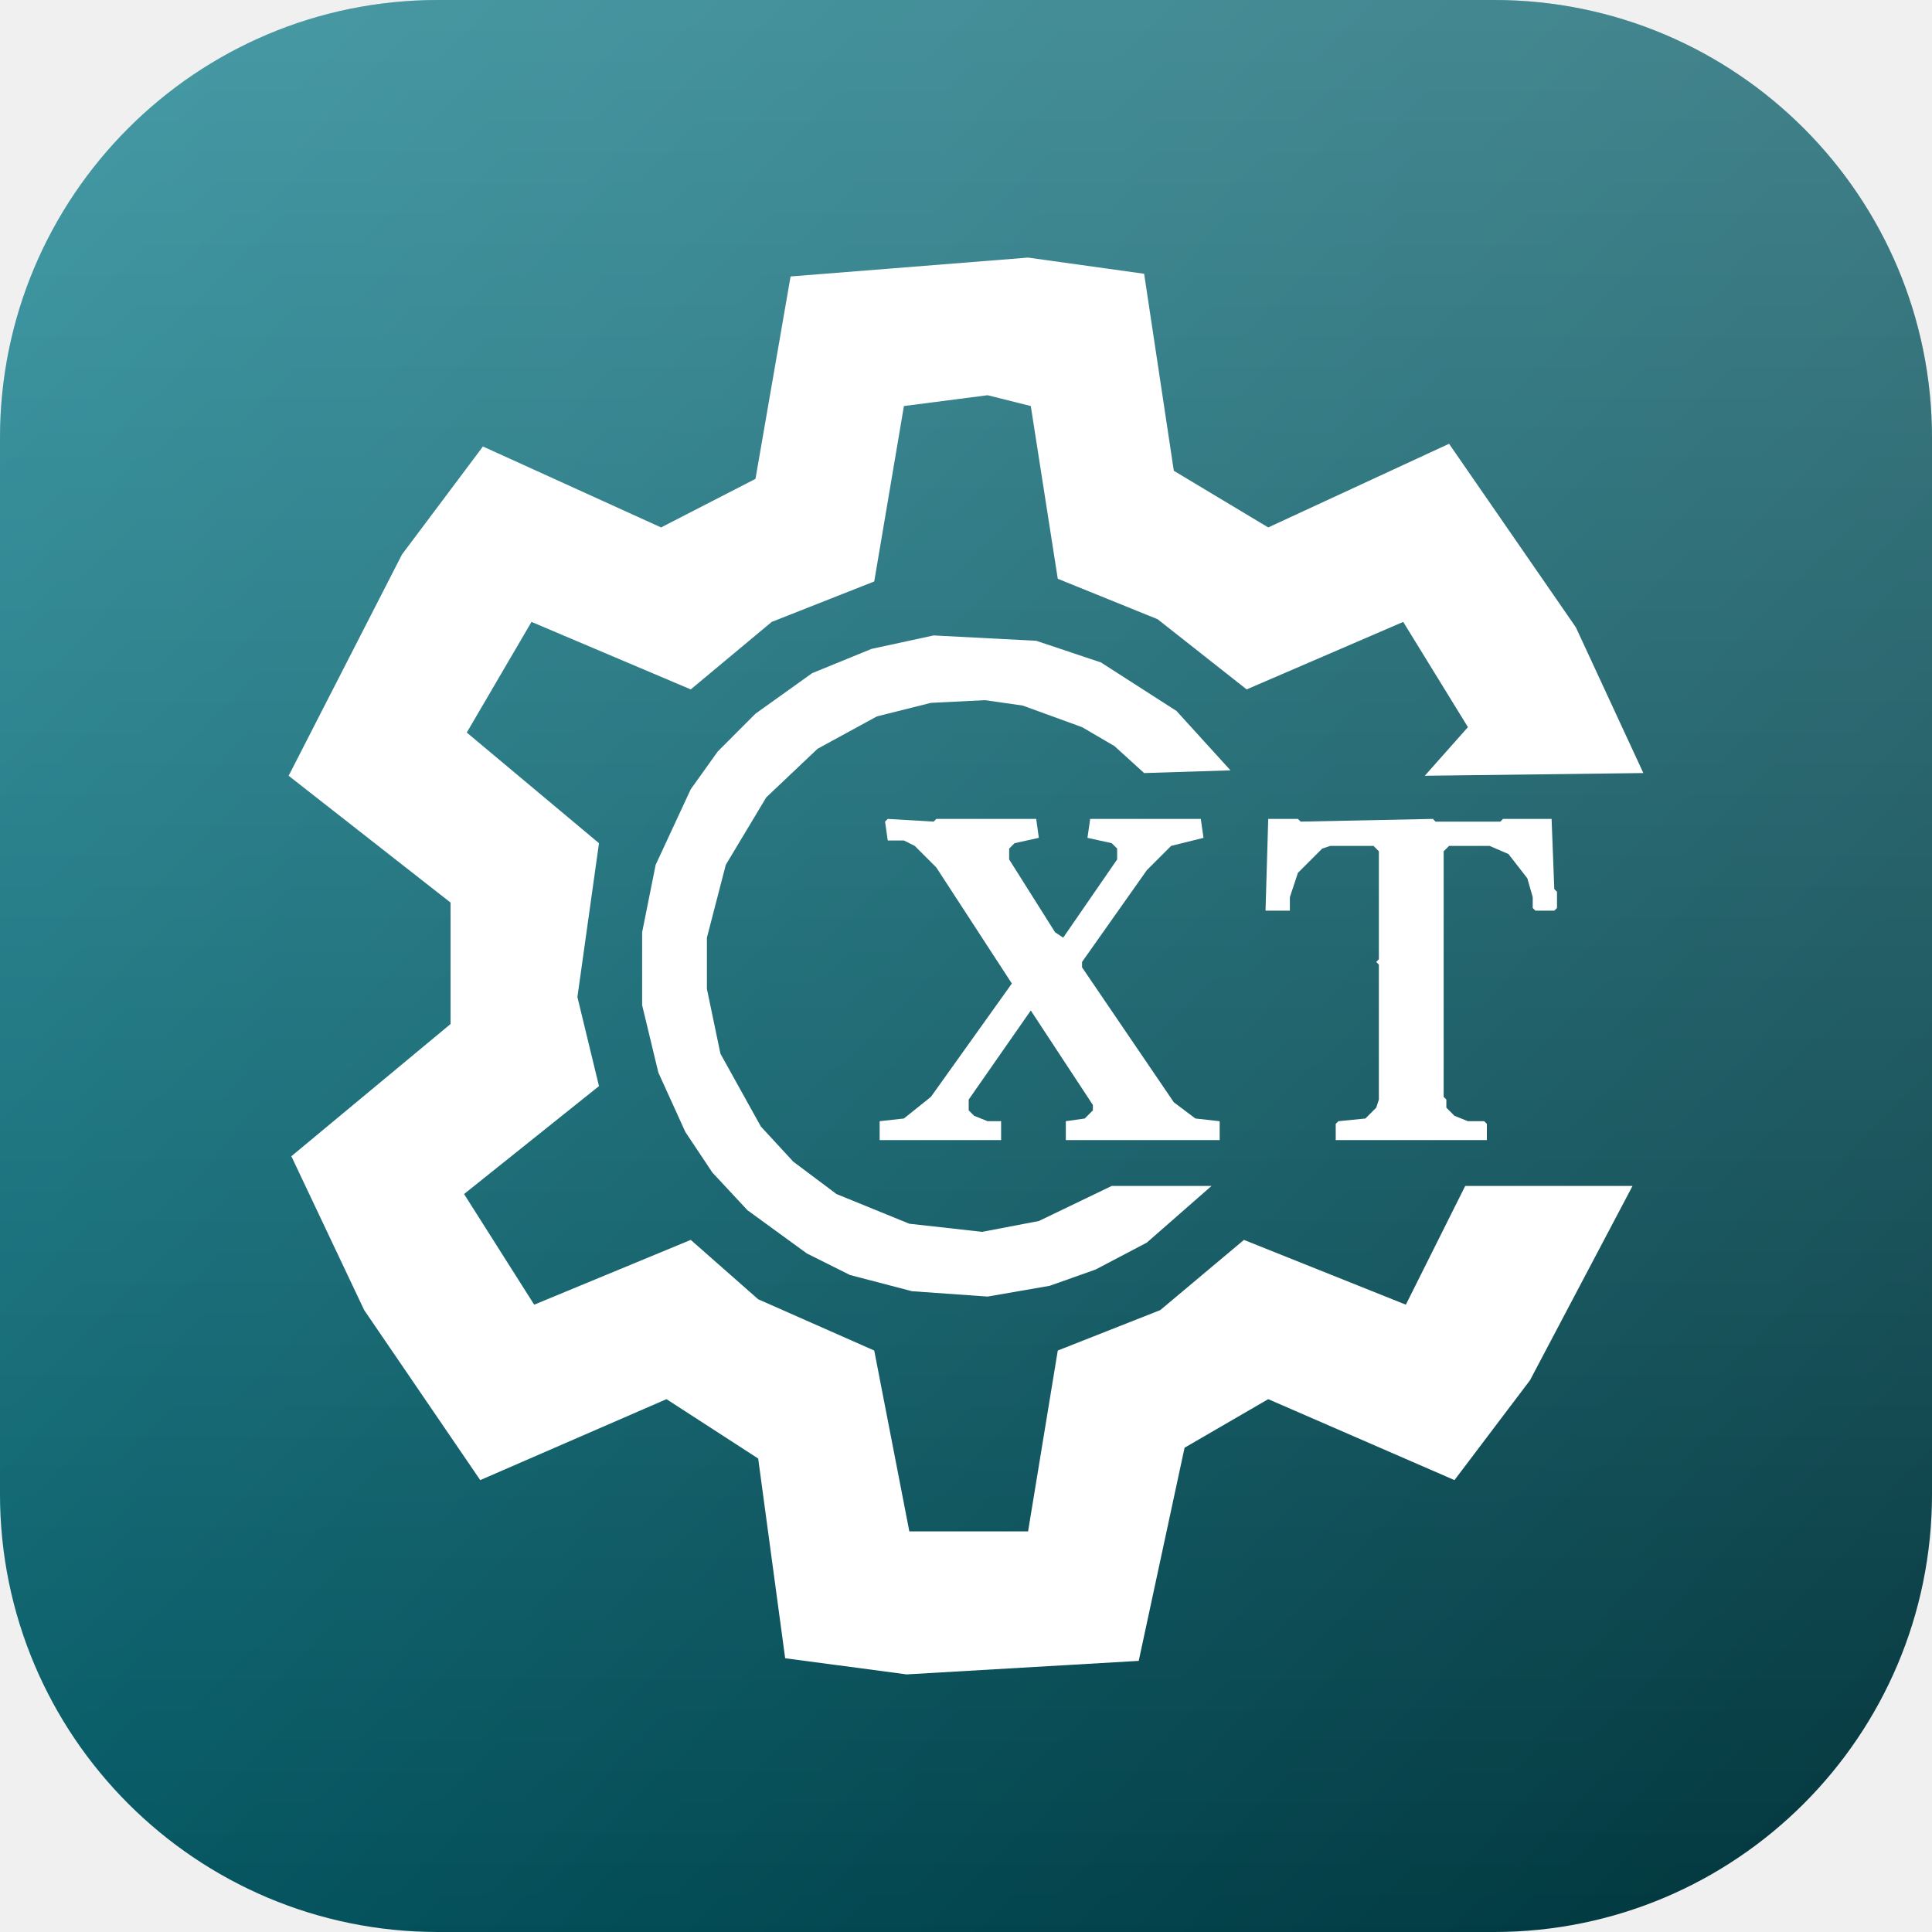
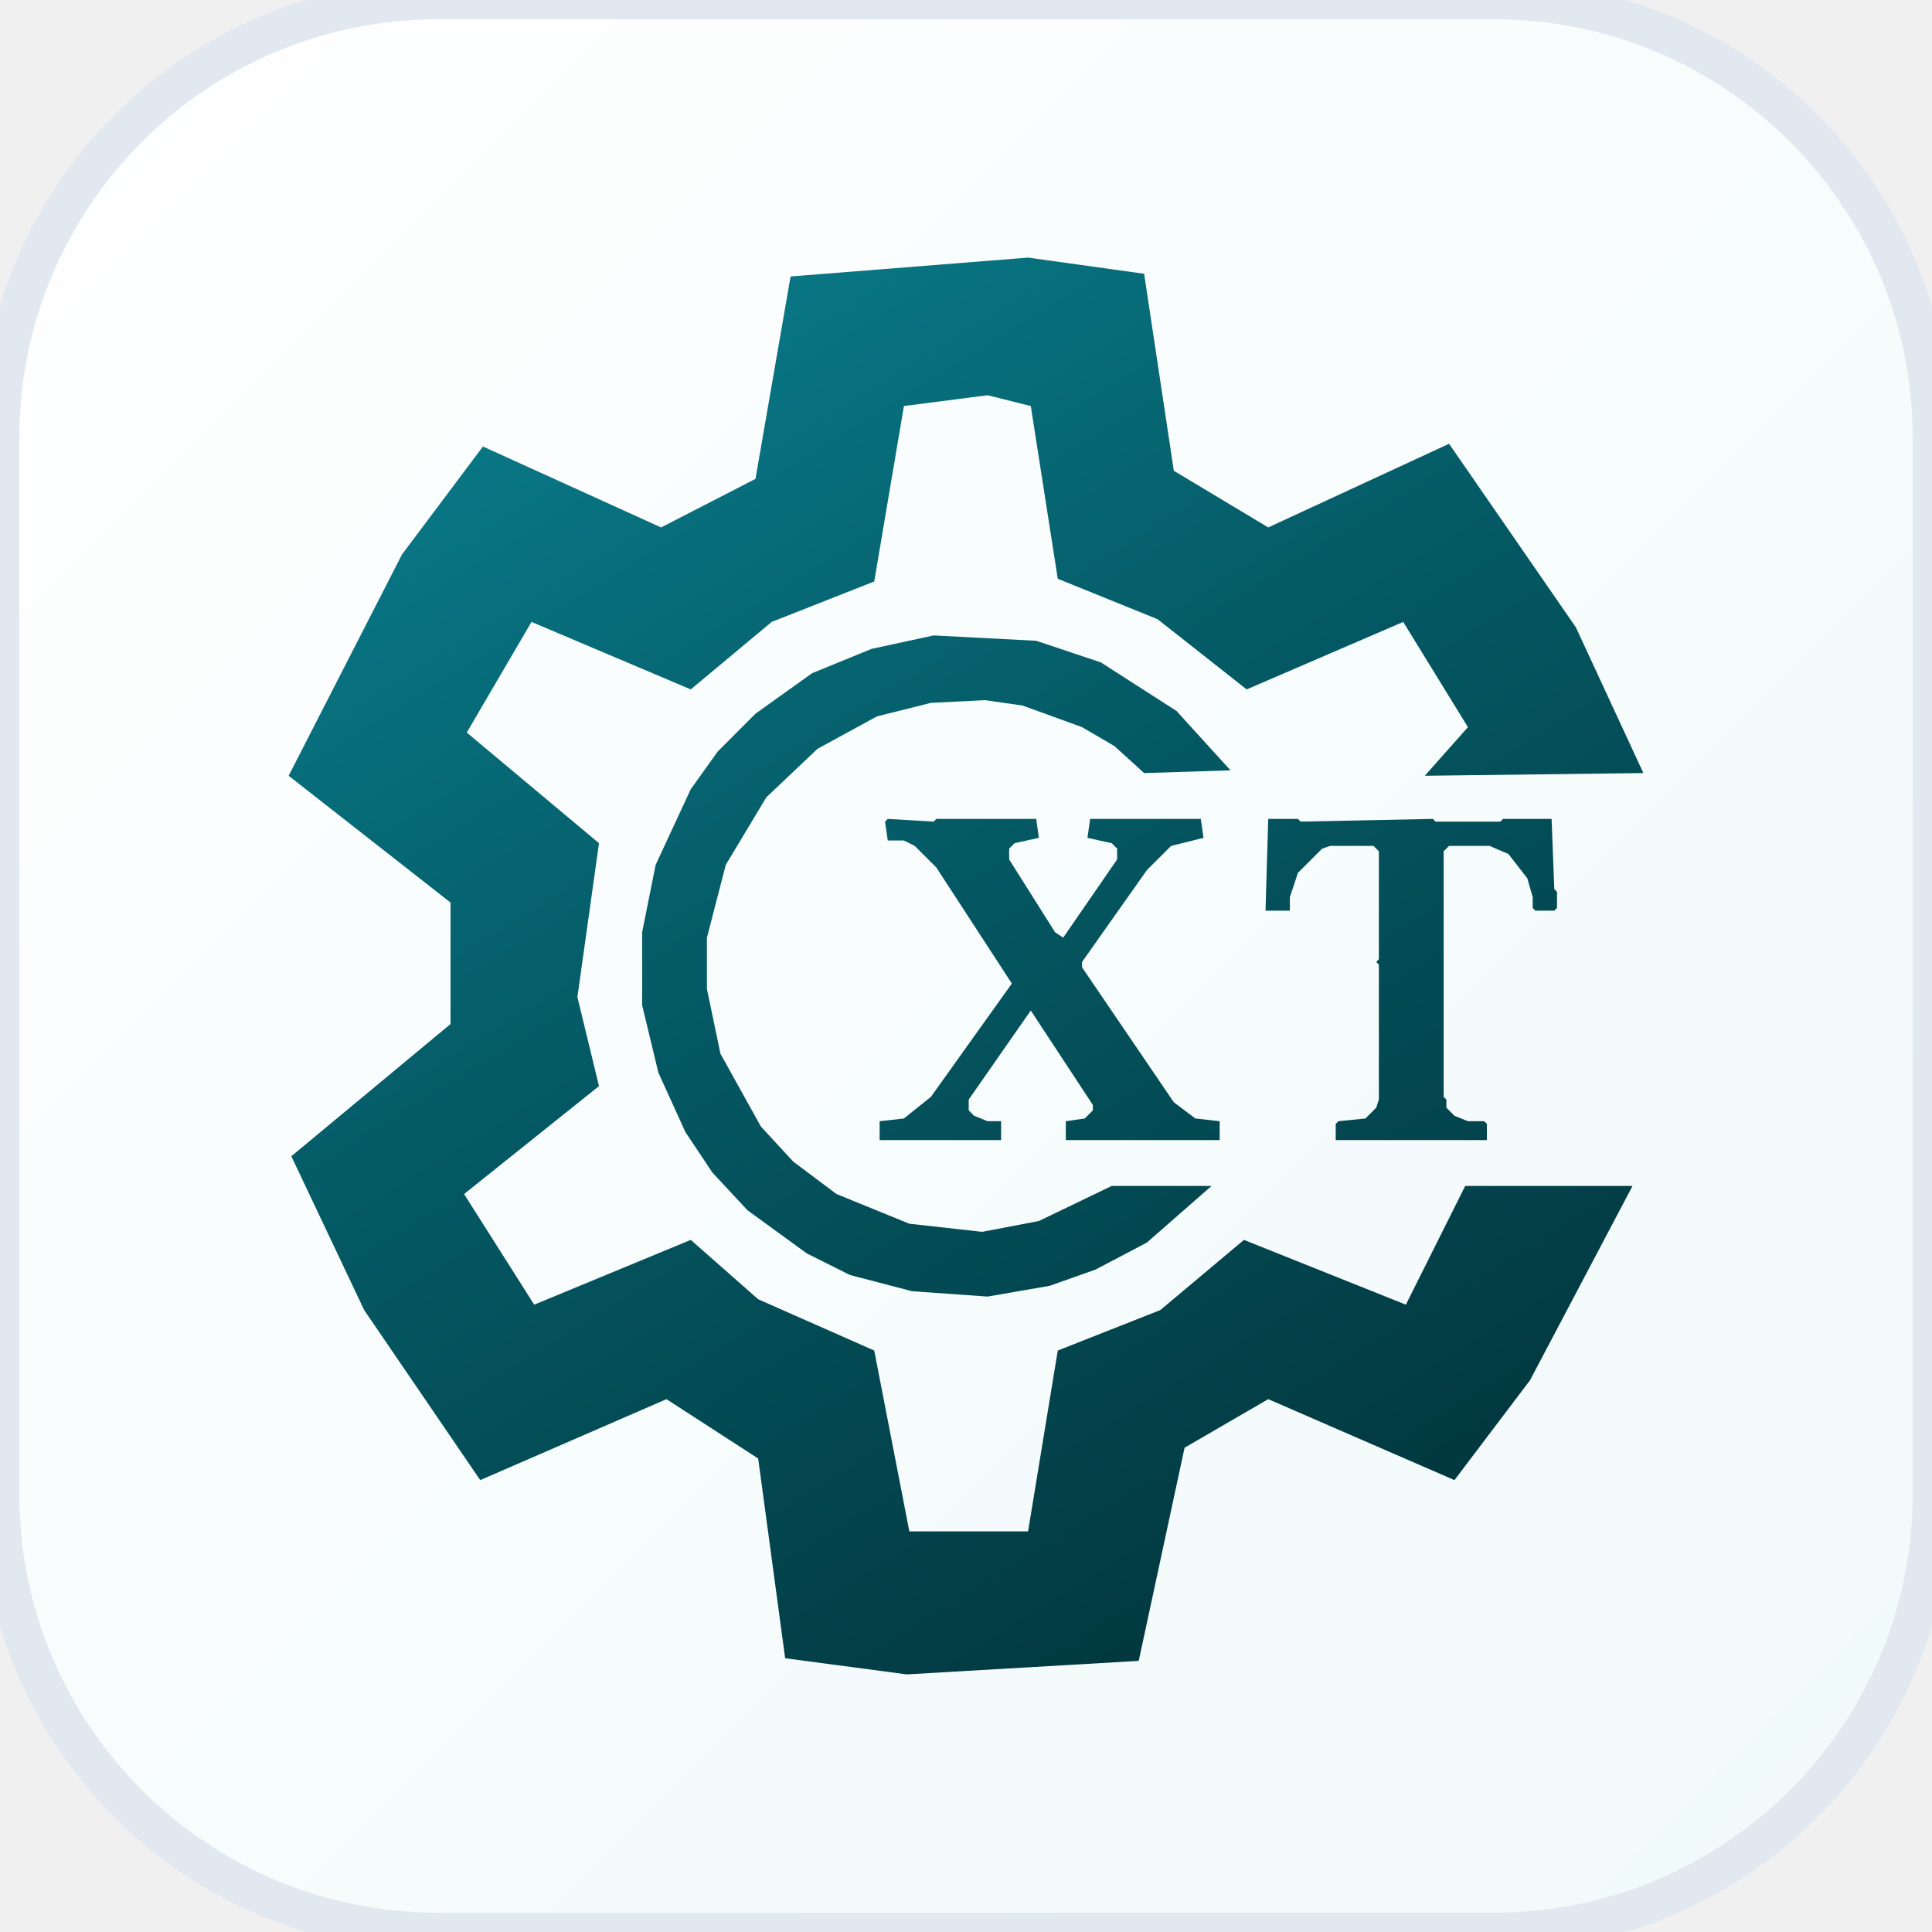
<svg xmlns="http://www.w3.org/2000/svg" viewBox="0 0 300 300" fill="none">
  <defs>
-     <linearGradient id="bgGrad" x1="0%" y1="0%" x2="100%" y2="100%">
+     <linearGradient id="primaryGloss" x1="20%" y1="0%" x2="80%" y2="100%">
      <stop offset="0%" stop-color="#0a7c8b" />
-       <stop offset="50%" stop-color="#045863" />
+       <stop offset="45%" stop-color="#045863" />
      <stop offset="100%" stop-color="#02333a" />
    </linearGradient>
-     <linearGradient id="topSheen" x1="0%" y1="0%" x2="0%" y2="100%">
-       <stop offset="0%" stop-color="#ffffff" stop-opacity="0.25" />
-       <stop offset="100%" stop-color="#ffffff" stop-opacity="0" />
+     <linearGradient id="bgGrad" x1="0%" y1="0%" x2="100%" y2="100%">
+       <stop offset="0%" stop-color="#ffffff" />
+       <stop offset="100%" stop-color="#f0f9fa" />
    </linearGradient>
  </defs>
-   <rect width="300" height="300" rx="68" fill="url(#bgGrad)" />
-   <rect width="300" height="300" rx="68" fill="url(#topSheen)" />
-   <path fill-rule="evenodd" d="M 196.93 127.16 L 196.51 141.41 L 200.29 141.41 L 200.29 139.31 L 201.54 135.54 L 205.31 131.77 L 206.57 131.35 L 213.28 131.35 L 214.11 132.19 L 214.11 148.95 L 213.7 149.37 L 214.11 149.79 L 214.11 170.74 L 213.7 172.0 L 212.02 173.68 L 207.83 174.1 L 207.41 174.51 L 207.41 177.03 L 230.88 177.03 L 230.88 174.51 L 230.46 174.1 L 227.94 174.1 L 225.85 173.26 L 224.59 172.0 L 224.59 170.74 L 224.17 170.32 L 224.17 132.19 L 225.01 131.35 L 231.3 131.35 L 234.23 132.61 L 237.16 136.38 L 238.0 139.31 L 238.0 140.99 L 238.42 141.41 L 241.35 141.41 L 241.77 140.99 L 241.77 138.48 L 241.35 138.06 L 240.93 127.16 L 233.39 127.16 L 232.97 127.58 L 222.91 127.58 L 222.5 127.16 L 201.96 127.58 L 201.54 127.16 Z M 137.43 127.58 L 137.85 130.51 L 140.36 130.51 L 142.04 131.35 L 145.39 134.7 L 157.12 152.72 L 144.55 170.32 L 140.36 173.68 L 136.59 174.1 L 136.59 177.03 L 155.45 177.03 L 155.45 174.1 L 153.35 174.1 L 151.26 173.26 L 150.42 172.42 L 150.42 170.74 L 160.06 156.91 L 169.7 171.58 L 169.7 172.42 L 168.44 173.68 L 165.5 174.1 L 165.5 177.03 L 189.39 177.03 L 189.39 174.1 L 185.62 173.68 L 182.27 171.16 L 168.02 150.21 L 168.02 149.37 L 178.08 135.12 L 181.85 131.35 L 186.88 130.1 L 186.46 127.16 L 169.28 127.16 L 168.86 130.1 L 172.63 130.93 L 173.47 131.77 L 173.47 133.45 L 165.09 145.6 L 163.83 144.76 L 156.7 133.45 L 156.7 131.77 L 157.54 130.93 L 161.31 130.1 L 160.9 127.16 L 145.39 127.16 L 144.97 127.58 L 137.85 127.16 Z M 144.97 98.67 L 135.33 100.76 L 126.11 104.53 L 117.31 110.82 L 111.45 116.69 L 107.26 122.55 L 101.81 134.29 L 99.71 144.76 L 99.71 156.08 L 102.23 166.55 L 106.42 175.77 L 110.61 182.06 L 116.06 187.92 L 125.28 194.63 L 131.98 197.98 L 141.62 200.5 L 153.35 201.33 L 162.99 199.66 L 170.11 197.14 L 178.08 192.95 L 188.13 184.15 L 172.63 184.15 L 161.31 189.6 L 152.51 191.28 L 141.2 190.02 L 129.89 185.41 L 123.18 180.38 L 118.15 174.93 L 111.87 163.62 L 109.77 153.56 L 109.77 145.6 L 112.7 134.29 L 118.99 123.81 L 126.95 116.27 L 136.17 111.24 L 144.55 109.14 L 152.93 108.72 L 158.8 109.56 L 168.02 112.91 L 173.05 115.85 L 177.66 120.04 L 191.07 119.62 L 182.69 110.4 L 170.95 102.86 L 160.9 99.5 Z M 122.76 42.93 L 117.31 74.36 L 102.65 81.9 L 74.99 69.33 L 62.42 86.1 L 44.82 120.46 L 69.96 140.15 L 69.96 159.01 L 45.24 179.54 L 56.55 203.43 L 74.57 229.83 L 103.49 217.26 L 117.73 226.48 L 121.92 257.49 L 140.78 260.0 L 176.82 257.9 L 183.94 224.8 L 196.93 217.26 L 225.85 229.83 L 237.58 214.32 L 253.5 184.15 L 227.52 184.15 L 218.3 202.59 L 193.16 192.53 L 180.17 203.43 L 164.25 209.71 L 159.64 237.79 L 141.2 237.79 L 135.75 209.71 L 117.73 201.75 L 107.26 192.53 L 82.95 202.59 L 72.06 185.41 L 93.01 168.65 L 89.66 154.82 L 93.01 130.93 L 72.48 113.75 L 82.53 96.57 L 107.26 107.05 L 119.83 96.57 L 135.75 90.29 L 140.36 63.05 L 153.35 61.37 L 160.06 63.05 L 164.25 89.87 L 179.75 96.15 L 193.58 107.05 L 217.89 96.57 L 227.94 112.91 L 221.24 120.46 L 255.18 120.04 L 244.7 97.41 L 225.01 68.91 L 196.93 81.9 L 182.27 73.1 L 177.66 42.51 L 159.64 40.0 Z" fill="#ffffff" />
+   <rect width="300" height="300" rx="68" fill="url(#bgGrad)" stroke="#e2e8f0" stroke-width="6" />
+   <path fill-rule="evenodd" d="M 196.93 127.16 L 196.51 141.41 L 200.29 141.41 L 200.29 139.31 L 201.54 135.54 L 205.31 131.77 L 206.57 131.35 L 213.28 131.35 L 214.11 132.19 L 214.11 148.95 L 213.7 149.37 L 214.11 149.79 L 214.11 170.74 L 213.7 172.0 L 212.02 173.68 L 207.83 174.1 L 207.41 174.51 L 207.41 177.03 L 230.88 177.03 L 230.88 174.51 L 230.46 174.1 L 227.94 174.1 L 225.85 173.26 L 224.59 172.0 L 224.59 170.74 L 224.17 170.32 L 224.17 132.19 L 225.01 131.35 L 231.3 131.35 L 234.23 132.61 L 237.16 136.38 L 238.0 139.31 L 238.0 140.99 L 238.42 141.41 L 241.35 141.41 L 241.77 140.99 L 241.77 138.48 L 241.35 138.06 L 240.93 127.16 L 233.39 127.16 L 232.97 127.58 L 222.91 127.58 L 222.5 127.16 L 201.96 127.58 L 201.54 127.16 Z M 137.43 127.58 L 137.85 130.51 L 140.36 130.51 L 142.04 131.35 L 145.39 134.7 L 157.12 152.72 L 144.55 170.32 L 140.36 173.68 L 136.59 174.1 L 136.59 177.03 L 155.45 177.03 L 155.45 174.1 L 153.35 174.1 L 151.26 173.26 L 150.42 172.42 L 150.42 170.74 L 160.06 156.91 L 169.7 171.58 L 169.7 172.42 L 168.44 173.68 L 165.5 174.1 L 165.5 177.03 L 189.39 177.03 L 189.39 174.1 L 185.62 173.68 L 182.27 171.16 L 168.02 150.21 L 168.02 149.37 L 178.08 135.12 L 181.85 131.35 L 186.88 130.1 L 186.46 127.16 L 169.28 127.16 L 168.86 130.1 L 172.63 130.93 L 173.47 131.77 L 173.47 133.45 L 165.09 145.6 L 163.83 144.76 L 156.7 133.45 L 156.7 131.77 L 157.54 130.93 L 161.31 130.1 L 160.9 127.16 L 145.39 127.16 L 144.97 127.58 L 137.85 127.16 Z M 144.97 98.67 L 135.33 100.76 L 126.11 104.53 L 117.31 110.82 L 111.45 116.69 L 107.26 122.55 L 101.81 134.29 L 99.71 144.76 L 99.71 156.08 L 102.23 166.55 L 106.42 175.77 L 110.61 182.06 L 116.06 187.92 L 125.28 194.63 L 131.98 197.98 L 141.62 200.5 L 153.35 201.33 L 162.99 199.66 L 170.11 197.14 L 178.08 192.95 L 188.13 184.15 L 172.63 184.15 L 161.31 189.6 L 152.51 191.28 L 141.2 190.02 L 129.89 185.41 L 123.18 180.38 L 118.15 174.93 L 111.87 163.62 L 109.77 153.56 L 109.77 145.6 L 112.7 134.29 L 118.99 123.81 L 126.95 116.27 L 136.17 111.24 L 144.55 109.14 L 152.93 108.72 L 158.8 109.56 L 168.02 112.91 L 173.05 115.85 L 177.66 120.04 L 191.07 119.62 L 182.69 110.4 L 170.95 102.86 L 160.9 99.5 Z M 122.76 42.93 L 117.31 74.36 L 102.65 81.9 L 74.99 69.33 L 62.42 86.1 L 44.82 120.46 L 69.96 140.15 L 69.96 159.01 L 45.24 179.54 L 56.55 203.43 L 74.57 229.83 L 103.49 217.26 L 117.73 226.48 L 121.92 257.49 L 140.78 260.0 L 176.82 257.9 L 183.94 224.8 L 196.93 217.26 L 225.85 229.83 L 237.58 214.32 L 253.5 184.15 L 227.52 184.15 L 218.3 202.59 L 193.16 192.53 L 180.17 203.43 L 164.25 209.71 L 159.64 237.79 L 141.2 237.79 L 135.75 209.71 L 117.73 201.75 L 107.26 192.53 L 82.95 202.59 L 72.06 185.41 L 93.01 168.65 L 89.66 154.82 L 93.01 130.93 L 72.48 113.75 L 82.53 96.57 L 107.26 107.05 L 119.83 96.57 L 135.75 90.29 L 140.36 63.05 L 153.35 61.37 L 160.06 63.05 L 164.25 89.87 L 179.75 96.15 L 193.58 107.05 L 217.89 96.57 L 227.94 112.91 L 221.24 120.46 L 255.18 120.04 L 244.7 97.41 L 225.01 68.91 L 196.93 81.9 L 182.27 73.1 L 177.66 42.51 L 159.64 40.0 Z" fill="url(#primaryGloss)" />
</svg>
